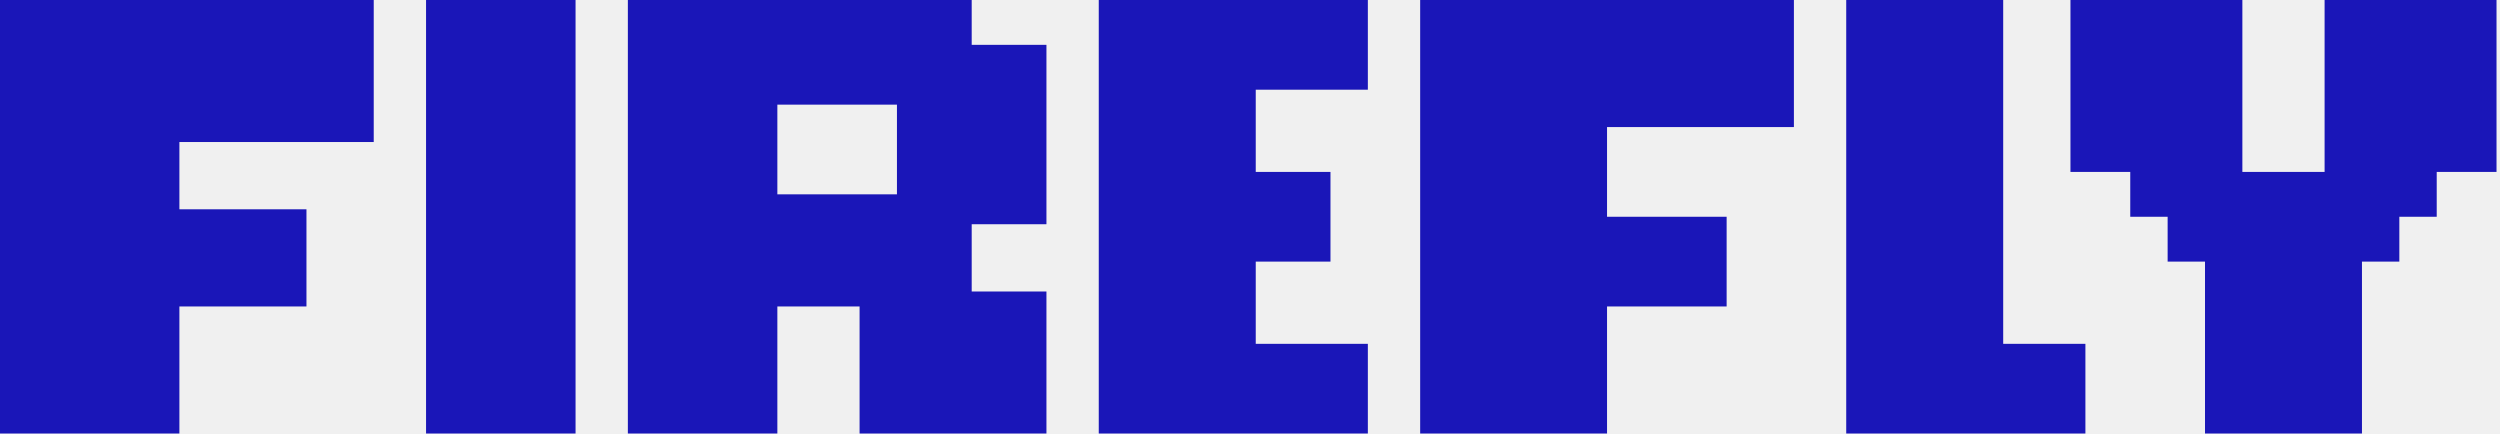
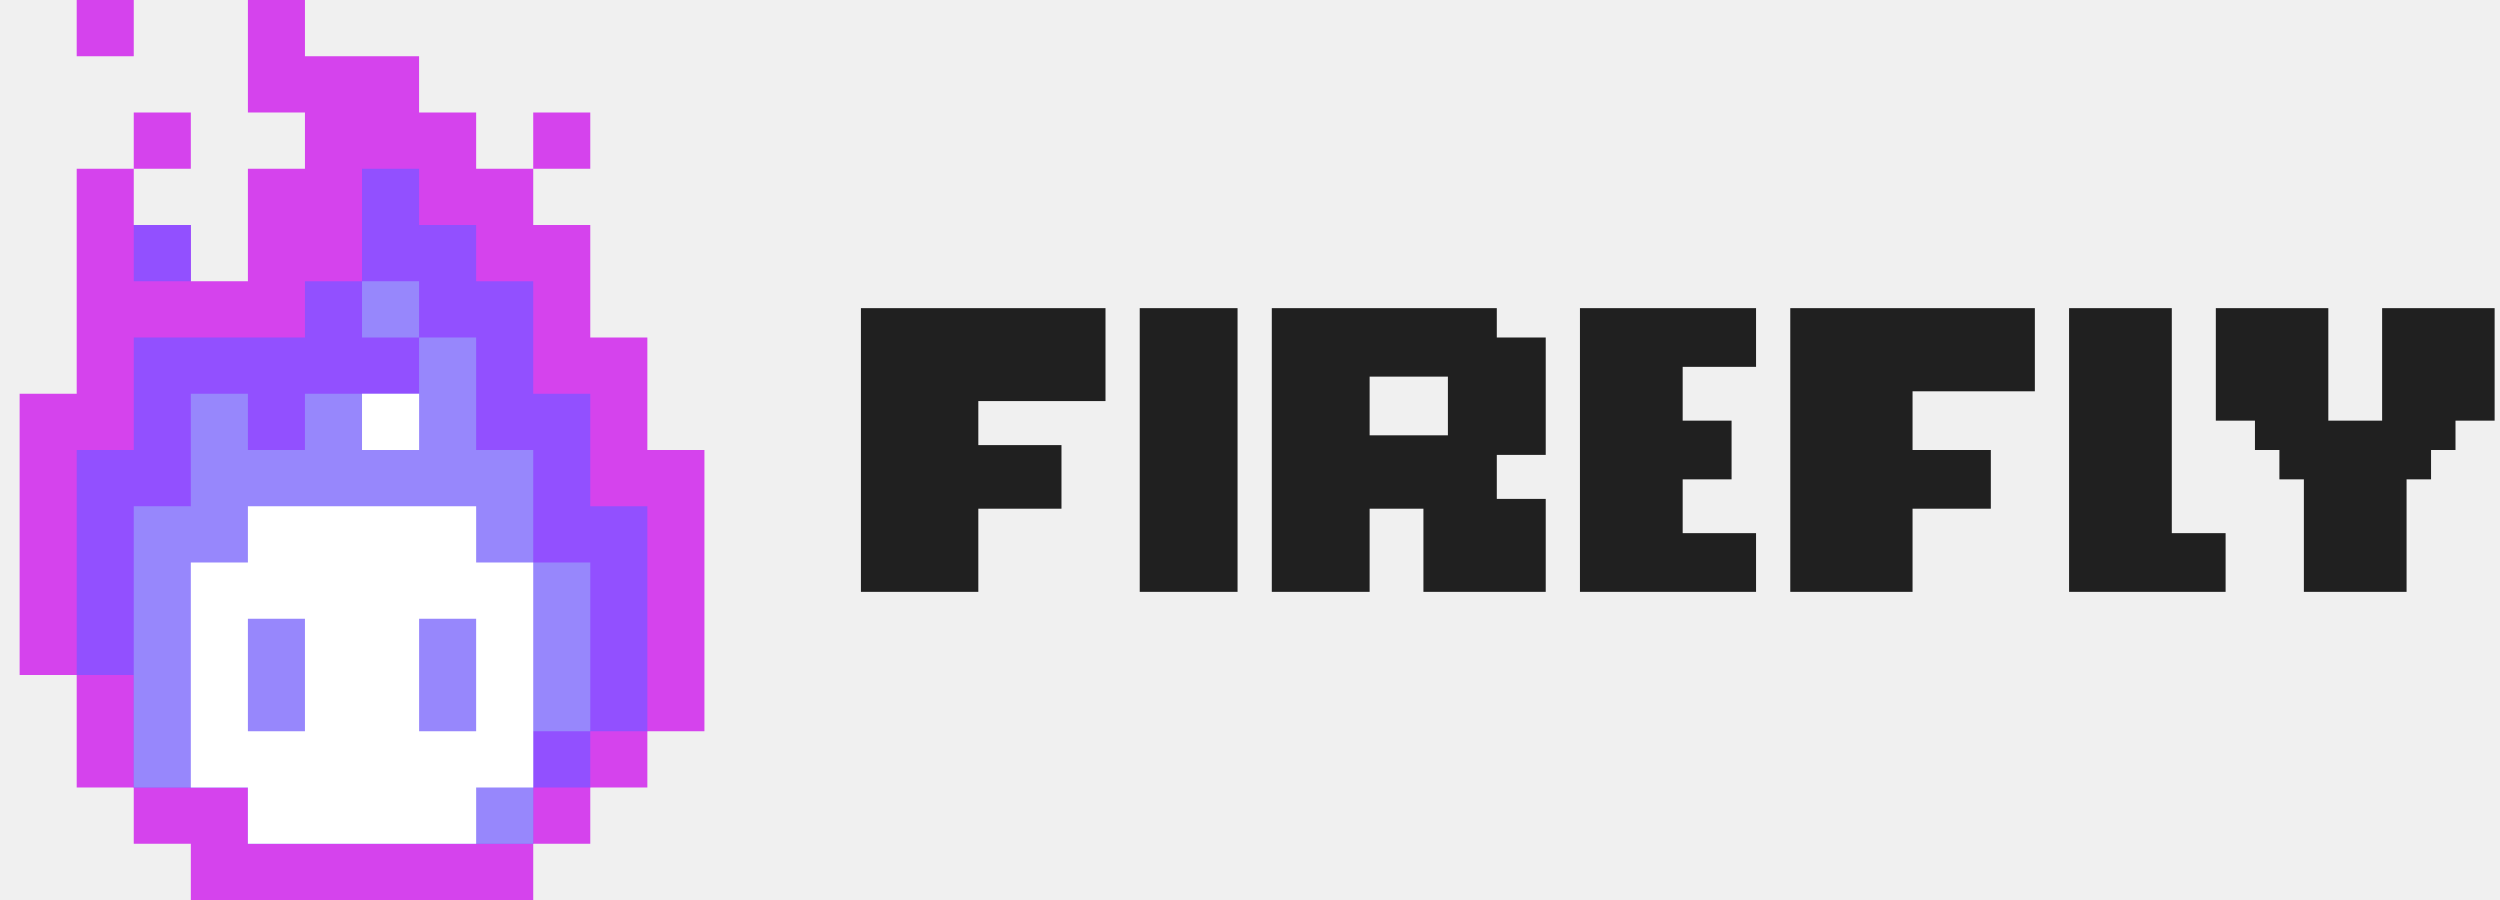
- <svg xmlns="http://www.w3.org/2000/svg" width="173" height="30" viewBox="0 0 173 30" fill="none">
-   <path d="M0 0H25.862V9.828H12.414V14.483H21.207V21.207H12.414V30H0V0Z" fill="#1A16B8" />
-   <path d="M29.483 0H39.828V30H29.483V0Z" fill="#1A16B8" />
-   <path d="M86.897 11.897V6.207H94.655V0H76.034V30H94.655V23.793H86.897V18.103H92.069V11.897H86.897Z" fill="#1A16B8" />
-   <path d="M98.276 0H124.138V8.793H111.207V15H119.483V21.207H111.207V30H98.276V0Z" fill="#1A16B8" />
-   <path d="M138.621 0H127.759V30H144.31V23.793H138.621V0Z" fill="#1A16B8" />
-   <path fill-rule="evenodd" clip-rule="evenodd" d="M43.448 0H67.241V3.103H72.414V15.517H67.241V20.172H72.414V30H59.483V21.207H53.793V30H43.448V0ZM62.069 7.241V13.448H53.793V7.241H62.069Z" fill="#1A16B8" />
-   <path d="M155.172 0H143.276V11.897H147.414V15H150V18.103H152.586V30H163.448V18.103H166.034V15H168.621V11.897H172.759V0H160.862V11.897H155.172V0Z" fill="#1A16B8" />
+ <svg xmlns="http://www.w3.org/2000/svg" width="100" height="36" viewBox="0 0 100 36" fill="none">
+   <path d="M3.068 0H5.35V2.25H3.068V0Z" fill="#D543ED" />
+   <path d="M7.633 4.5H5.35V6.75L3.068 6.75V15.75H0.785V27H3.068V31.5H5.35V33.75H7.633V36H21.329V33.75H23.611L23.611 31.5H25.894V29.25H28.177V18H25.894V13.5H23.611L23.611 9H21.329V6.75L23.611 6.75V4.5H21.329V6.75H19.046V4.5H16.763V2.25H12.198V0H9.916V4.5H12.198V6.75H9.916V11.25L7.633 11.25V9H5.35V6.75H7.633V4.5Z" fill="#D543ED" />
+   <path d="M14.481 6.75H16.764V9H19.046V11.25H21.329V15.75L23.611 15.75V20.25H25.894V29.25H23.611L23.611 31.5H21.329V33.75H9.916V31.5H5.35V27H3.068V18H5.35V13.5H12.198V11.25L14.481 11.25V6.75Z" fill="#9250FF" />
+   <path d="M7.633 9H5.35V11.25H7.633V9Z" fill="#9250FF" />
+   <path d="M14.481 11.25H16.763V13.5H14.481V11.25Z" fill="#9787FC" />
+   <path d="M21.329 22.5V18H19.046V13.5L16.763 13.5V15.75L12.198 15.75V18H9.916L9.916 15.75H7.633V20.25H5.35V31.5H9.916V33.75H21.329V29.25H23.611V22.5H21.329Z" fill="#9787FC" />
+   <path d="M16.764 15.75H14.481V18H16.764V15.75Z" fill="white" />
+   <path fill-rule="evenodd" clip-rule="evenodd" d="M9.916 20.25V22.5H7.633V31.5H9.916V33.75H19.046V31.5H21.329V22.5H19.046V20.25H9.916ZM9.916 24.75H12.198V29.25H9.916V24.75ZM19.046 29.25V24.75L16.764 24.75V29.25H19.046Z" fill="white" />
+   <path d="M34.437 12.326H44.22V16.043H39.133V17.804H42.459V20.348H39.133V23.674H34.437V12.326Z" fill="#202020" />
+   <path d="M45.589 12.326H49.502V23.674H45.589V12.326Z" fill="#202020" />
+   <path d="M67.307 16.826V14.674H70.242V12.326H63.198V23.674H70.242V21.326H67.307V19.174H69.263V16.826H67.307Z" fill="#202020" />
+   <path d="M71.611 12.326H81.394V15.652H76.502V18H79.633V20.348H76.502V23.674H71.611V12.326Z" fill="#202020" />
+   <path d="M86.872 12.326H82.763V23.674H89.024V21.326H86.872V12.326Z" fill="#202020" />
+   <path fill-rule="evenodd" clip-rule="evenodd" d="M50.872 12.326H59.872V13.5H61.829V18.196H59.872V19.956H61.829V23.674H56.937V20.348H54.785V23.674H50.872V12.326ZM57.916 15.065V17.413H54.785V15.065H57.916Z" fill="#202020" />
+   <path d="M93.133 12.326H88.633V16.826H90.198V18H91.176V19.174H92.155V23.674H96.263V19.174H97.242V18H98.22V16.826H99.785V12.326H95.285V16.826H93.133V12.326Z" fill="#202020" />
</svg>
